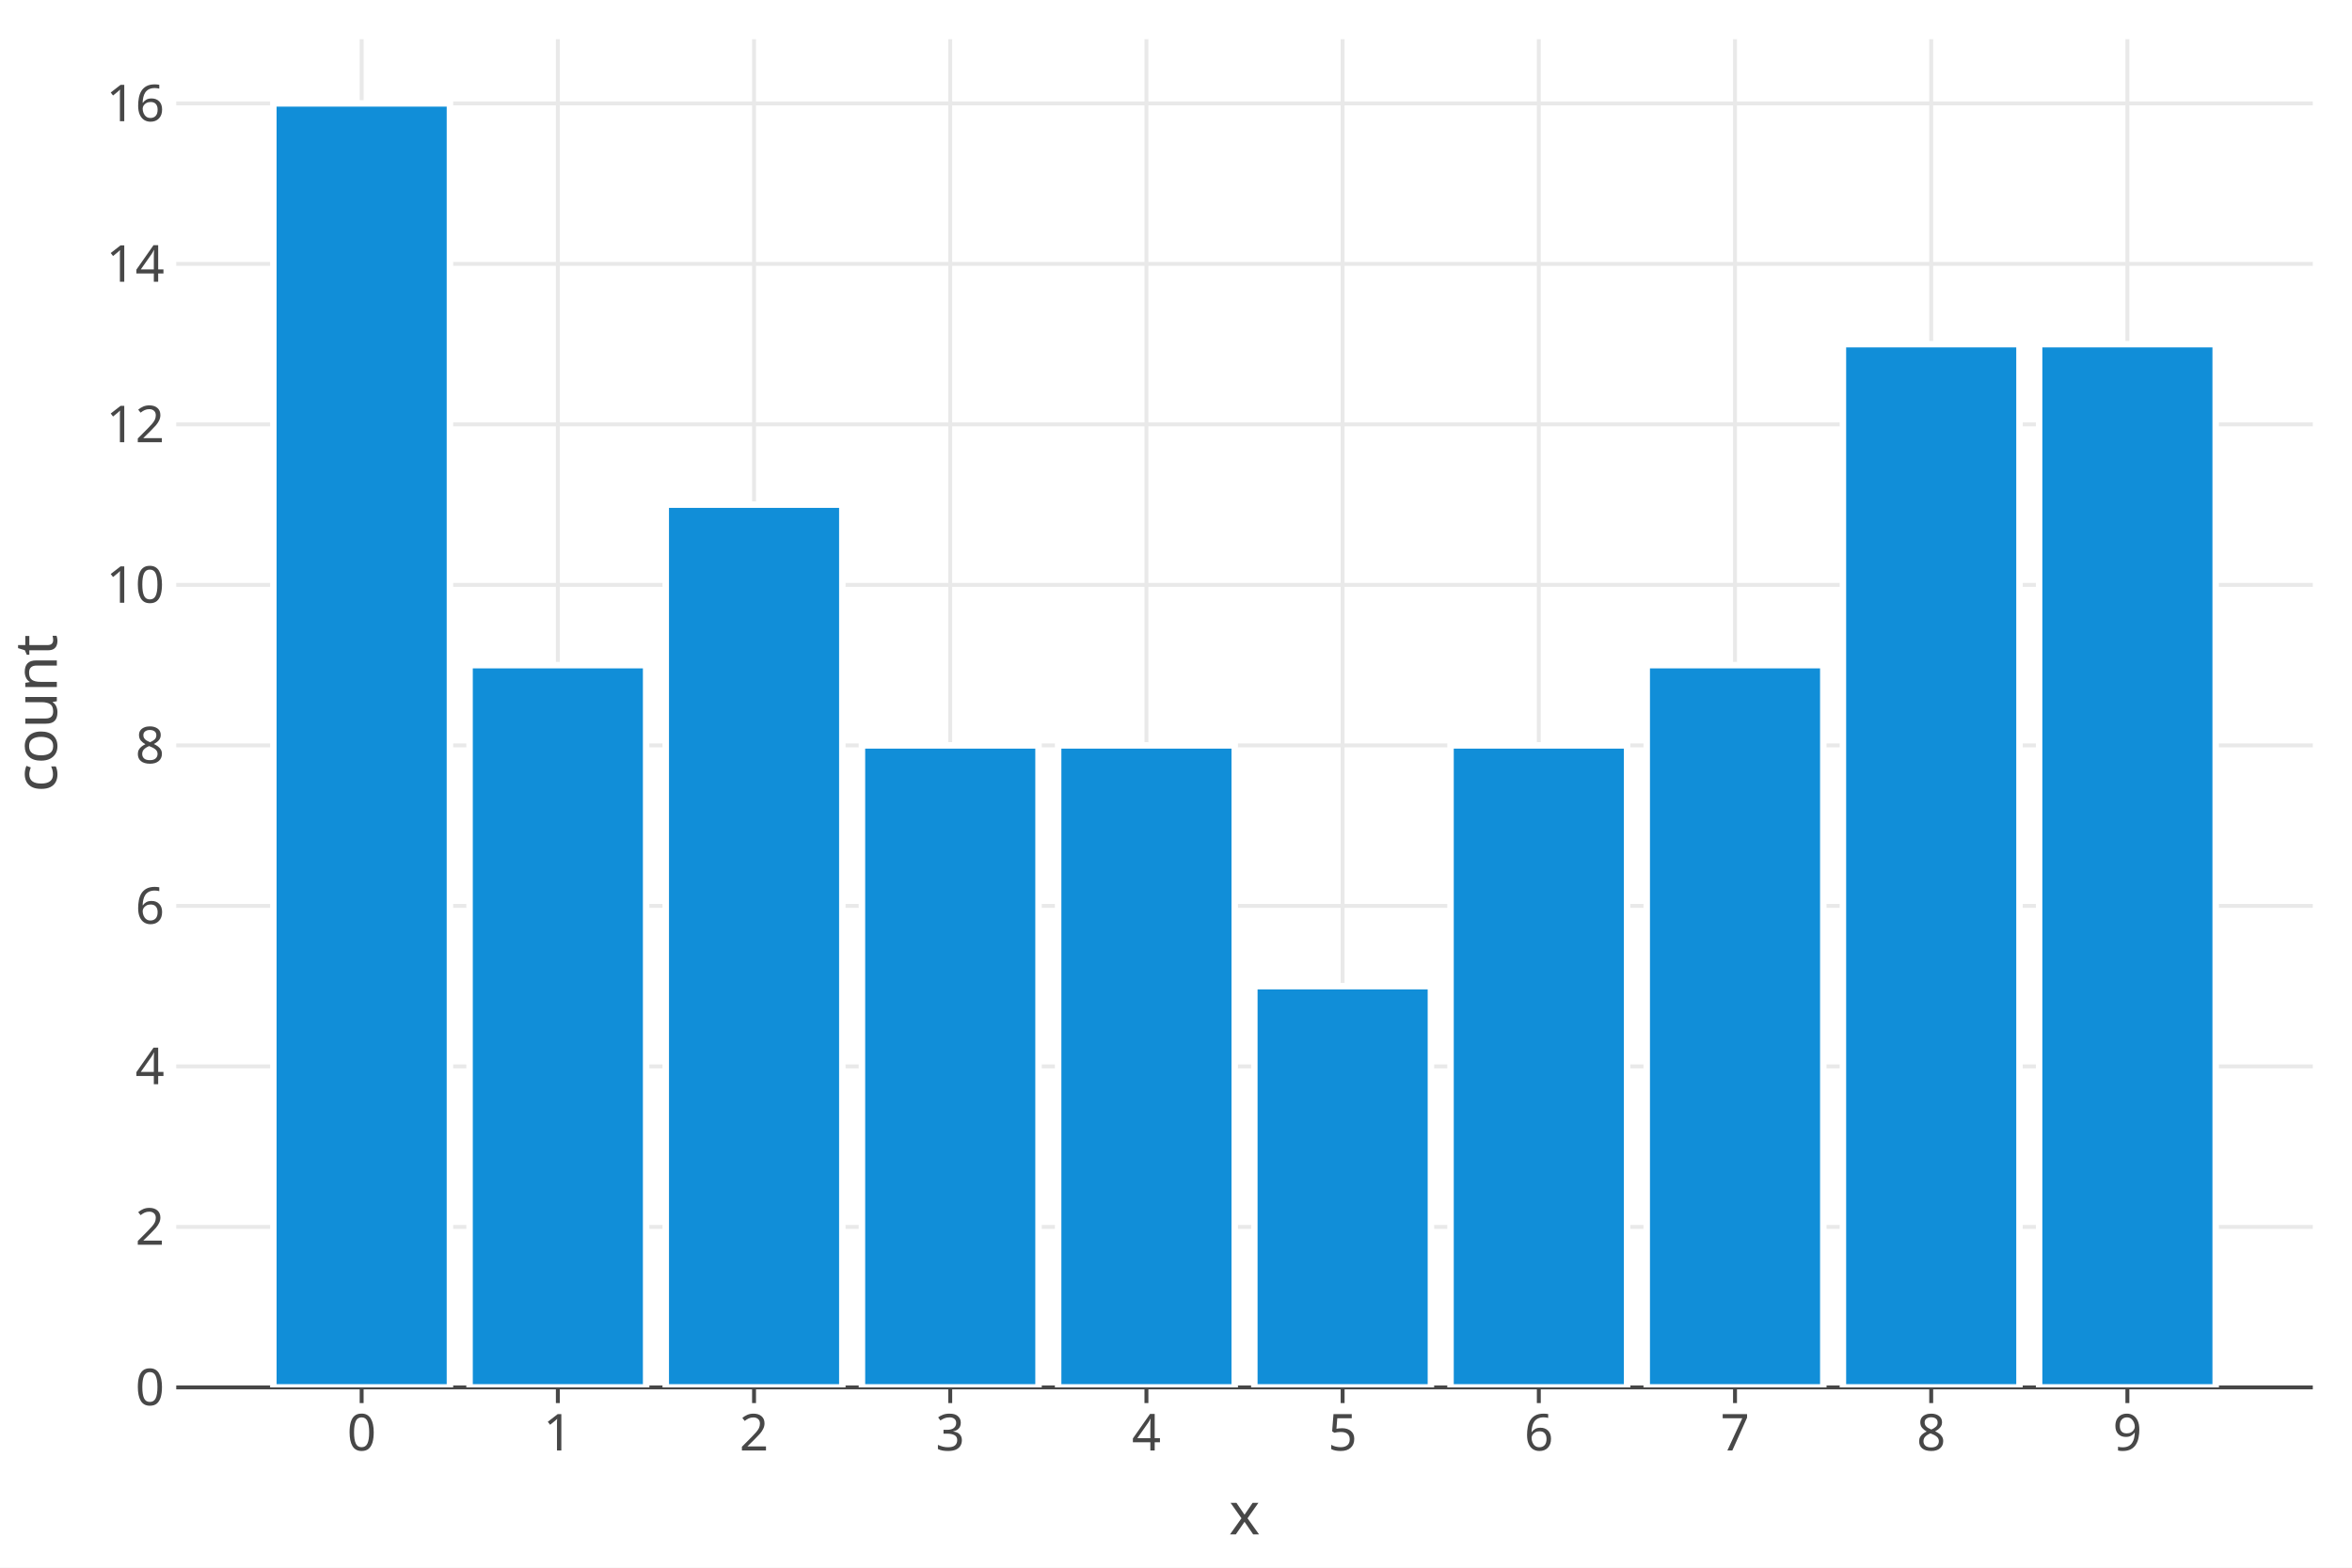
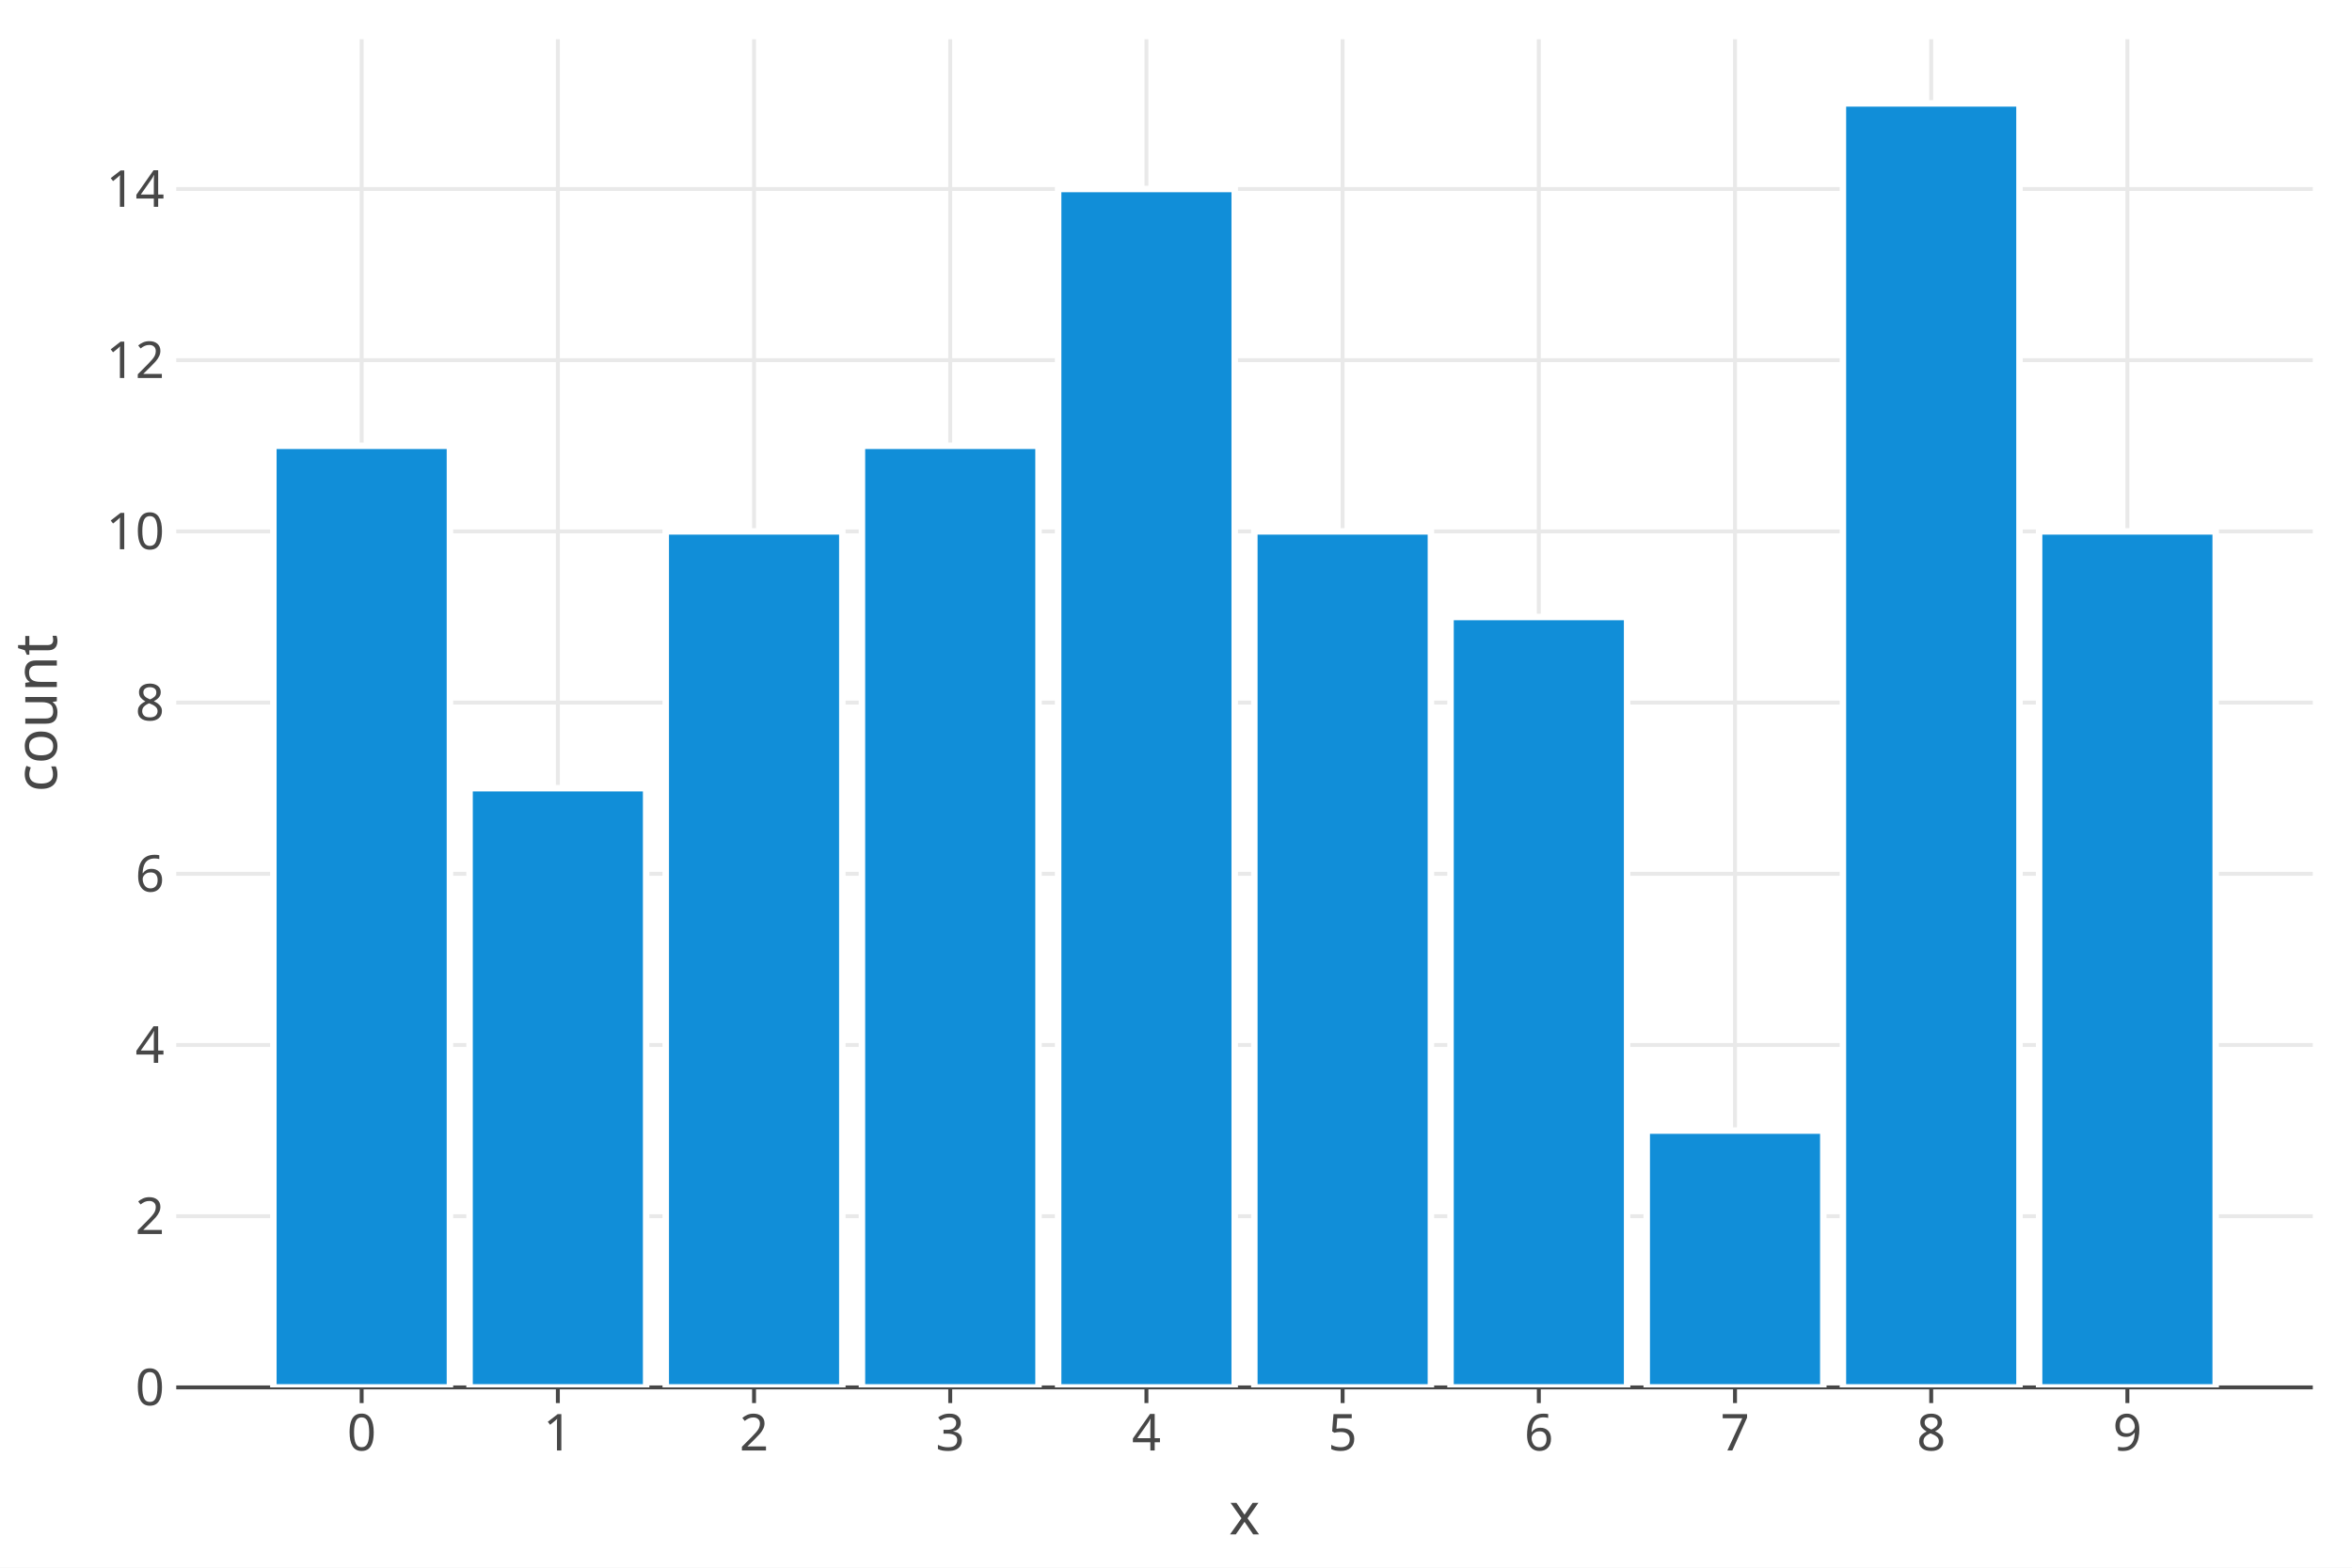
<svg xmlns="http://www.w3.org/2000/svg" class="plt-container" width="600.0" height="400.0">
  <style type="text/css">
  .plt-container {
   font-family: Lucida Grande, sans-serif;
   user-select: none;
   -webkit-user-select: none;
   -moz-user-select: none;
   -ms-user-select: none;
}
text {
   text-rendering: optimizeLegibility;
}
- #pEuWXeX .plot-title {
+ #p12UjAj .plot-title {
   fill: #474747;
   font-family: Lucida Grande, sans-serif;
   font-size: 16.0px;
   font-weight: normal;
   font-style: normal;   
}
- #pEuWXeX .plot-subtitle {
+ #p12UjAj .plot-subtitle {
   fill: #474747;
   font-family: Lucida Grande, sans-serif;
   font-size: 15.0px;
   font-weight: normal;
   font-style: normal;   
}
- #pEuWXeX .plot-caption {
-    fill: #474747;
-    font-family: Lucida Grande, sans-serif;
-    font-size: 13.0px;
-    font-weight: normal;
-    font-style: normal;   
- }
- #pEuWXeX .legend-title {
+ #p12UjAj .plot-caption {
+    fill: #474747;
+    font-family: Lucida Grande, sans-serif;
+    font-size: 13.0px;
+    font-weight: normal;
+    font-style: normal;   
+ }
+ #p12UjAj .legend-title {
   fill: #474747;
   font-family: Lucida Grande, sans-serif;
   font-size: 15.0px;
   font-weight: normal;
   font-style: normal;   
}
- #pEuWXeX .legend-item {
-    fill: #474747;
-    font-family: Lucida Grande, sans-serif;
-    font-size: 13.0px;
-    font-weight: normal;
-    font-style: normal;   
- }
- #pEuWXeX .axis-title-x {
+ #p12UjAj .legend-item {
+    fill: #474747;
+    font-family: Lucida Grande, sans-serif;
+    font-size: 13.0px;
+    font-weight: normal;
+    font-style: normal;   
+ }
+ #p12UjAj .axis-title-x {
   fill: #474747;
   font-family: Lucida Grande, sans-serif;
   font-size: 15.0px;
   font-weight: normal;
   font-style: normal;   
}
- #pEuWXeX .axis-text-x {
-    fill: #474747;
-    font-family: Lucida Grande, sans-serif;
-    font-size: 13.0px;
-    font-weight: normal;
-    font-style: normal;   
- }
- #dxrlztW .axis-tooltip-text-x {
+ #p12UjAj .axis-text-x {
+    fill: #474747;
+    font-family: Lucida Grande, sans-serif;
+    font-size: 13.0px;
+    font-weight: normal;
+    font-style: normal;   
+ }
+ #dGFnN2C .axis-tooltip-text-x {
   fill: #ffffff;
   font-family: Lucida Grande, sans-serif;
   font-size: 13.0px;
   font-weight: normal;
   font-style: normal;   
}
- #pEuWXeX .axis-title-y {
+ #p12UjAj .axis-title-y {
   fill: #474747;
   font-family: Lucida Grande, sans-serif;
   font-size: 15.0px;
   font-weight: normal;
   font-style: normal;   
}
- #pEuWXeX .axis-text-y {
-    fill: #474747;
-    font-family: Lucida Grande, sans-serif;
-    font-size: 13.0px;
-    font-weight: normal;
-    font-style: normal;   
- }
- #dxrlztW .axis-tooltip-text-y {
+ #p12UjAj .axis-text-y {
+    fill: #474747;
+    font-family: Lucida Grande, sans-serif;
+    font-size: 13.0px;
+    font-weight: normal;
+    font-style: normal;   
+ }
+ #dGFnN2C .axis-tooltip-text-y {
   fill: #ffffff;
   font-family: Lucida Grande, sans-serif;
   font-size: 13.0px;
   font-weight: normal;
   font-style: normal;   
}
- #pEuWXeX .facet-strip-text-x {
-    fill: #474747;
-    font-family: Lucida Grande, sans-serif;
-    font-size: 13.0px;
-    font-weight: normal;
-    font-style: normal;   
- }
- #pEuWXeX .facet-strip-text-y {
-    fill: #474747;
-    font-family: Lucida Grande, sans-serif;
-    font-size: 13.0px;
-    font-weight: normal;
-    font-style: normal;   
- }
- #dxrlztW .tooltip-text {
-    fill: #474747;
-    font-family: Lucida Grande, sans-serif;
-    font-size: 13.0px;
-    font-weight: normal;
-    font-style: normal;   
- }
- #dxrlztW .tooltip-title {
+ #p12UjAj .facet-strip-text-x {
+    fill: #474747;
+    font-family: Lucida Grande, sans-serif;
+    font-size: 13.0px;
+    font-weight: normal;
+    font-style: normal;   
+ }
+ #p12UjAj .facet-strip-text-y {
+    fill: #474747;
+    font-family: Lucida Grande, sans-serif;
+    font-size: 13.0px;
+    font-weight: normal;
+    font-style: normal;   
+ }
+ #dGFnN2C .tooltip-text {
+    fill: #474747;
+    font-family: Lucida Grande, sans-serif;
+    font-size: 13.0px;
+    font-weight: normal;
+    font-style: normal;   
+ }
+ #dGFnN2C .tooltip-title {
   fill: #474747;
   font-family: Lucida Grande, sans-serif;
   font-size: 13.0px;
   font-weight: bold;
   font-style: normal;   
}
- #dxrlztW .tooltip-label {
+ #dGFnN2C .tooltip-label {
   fill: #474747;
   font-family: Lucida Grande, sans-serif;
   font-size: 13.0px;
   font-weight: bold;
   font-style: normal;   
}

  </style>
-   <g id="pEuWXeX">
+   <g id="p12UjAj">
    <path fill-rule="evenodd" fill="rgb(255,255,255)" fill-opacity="1.0" d="M0.0 0.0 L0.0 400.0 L600.0 400.0 L600.0 0.0 Z">
    </path>
    <g transform="translate(23.0 10.0 ) ">
      <g transform="translate(21.96121 0.0 ) ">
        <line x1="47.297" y1="344.0" x2="47.297" y2="0.0" stroke="rgb(233,233,233)" stroke-opacity="1.0" stroke-width="1.0" fill="none">
        </line>
        <line x1="97.346" y1="344.0" x2="97.346" y2="0.0" stroke="rgb(233,233,233)" stroke-opacity="1.0" stroke-width="1.0" fill="none">
        </line>
        <line x1="147.396" y1="344.0" x2="147.396" y2="0.0" stroke="rgb(233,233,233)" stroke-opacity="1.0" stroke-width="1.0" fill="none">
        </line>
        <line x1="197.445" y1="344.0" x2="197.445" y2="0.0" stroke="rgb(233,233,233)" stroke-opacity="1.0" stroke-width="1.0" fill="none">
        </line>
        <line x1="247.495" y1="344.0" x2="247.495" y2="0.0" stroke="rgb(233,233,233)" stroke-opacity="1.0" stroke-width="1.0" fill="none">
        </line>
        <line x1="297.544" y1="344.0" x2="297.544" y2="0.0" stroke="rgb(233,233,233)" stroke-opacity="1.0" stroke-width="1.0" fill="none">
        </line>
        <line x1="347.594" y1="344.0" x2="347.594" y2="0.0" stroke="rgb(233,233,233)" stroke-opacity="1.0" stroke-width="1.0" fill="none">
        </line>
        <line x1="397.643" y1="344.0" x2="397.643" y2="0.0" stroke="rgb(233,233,233)" stroke-opacity="1.0" stroke-width="1.0" fill="none">
        </line>
        <line x1="447.693" y1="344.0" x2="447.693" y2="0.0" stroke="rgb(233,233,233)" stroke-opacity="1.0" stroke-width="1.0" fill="none">
        </line>
        <line x1="497.742" y1="344.0" x2="497.742" y2="0.0" stroke="rgb(233,233,233)" stroke-opacity="1.0" stroke-width="1.0" fill="none">
        </line>
      </g>
      <g transform="translate(21.96121 344.0 ) ">
        <g transform="translate(47.29675 0.0 ) ">
          <line stroke-width="1.0" stroke="rgb(71,71,71)" stroke-opacity="1.0" x2="0.0" y2="4.0">
          </line>
          <g transform="translate(0.0 7.0 ) ">
            <text class="axis-text-x" text-anchor="middle" dy="0.7em">
              <tspan>0</tspan>
            </text>
          </g>
        </g>
        <g transform="translate(97.34623 0.0 ) ">
          <line stroke-width="1.0" stroke="rgb(71,71,71)" stroke-opacity="1.0" x2="0.0" y2="4.0">
          </line>
          <g transform="translate(0.0 7.0 ) ">
            <text class="axis-text-x" text-anchor="middle" dy="0.7em">
              <tspan>1</tspan>
            </text>
          </g>
        </g>
        <g transform="translate(147.3957 0.0 ) ">
          <line stroke-width="1.0" stroke="rgb(71,71,71)" stroke-opacity="1.0" x2="0.0" y2="4.0">
          </line>
          <g transform="translate(0.0 7.0 ) ">
            <text class="axis-text-x" text-anchor="middle" dy="0.7em">
              <tspan>2</tspan>
            </text>
          </g>
        </g>
        <g transform="translate(197.4452 0.0 ) ">
          <line stroke-width="1.0" stroke="rgb(71,71,71)" stroke-opacity="1.0" x2="0.0" y2="4.0">
          </line>
          <g transform="translate(0.0 7.0 ) ">
            <text class="axis-text-x" text-anchor="middle" dy="0.7em">
              <tspan>3</tspan>
            </text>
          </g>
        </g>
        <g transform="translate(247.4947 0.0 ) ">
          <line stroke-width="1.0" stroke="rgb(71,71,71)" stroke-opacity="1.0" x2="0.0" y2="4.0">
          </line>
          <g transform="translate(0.0 7.0 ) ">
            <text class="axis-text-x" text-anchor="middle" dy="0.7em">
              <tspan>4</tspan>
            </text>
          </g>
        </g>
        <g transform="translate(297.5441 0.0 ) ">
          <line stroke-width="1.0" stroke="rgb(71,71,71)" stroke-opacity="1.0" x2="0.0" y2="4.0">
          </line>
          <g transform="translate(0.0 7.0 ) ">
            <text class="axis-text-x" text-anchor="middle" dy="0.7em">
              <tspan>5</tspan>
            </text>
          </g>
        </g>
        <g transform="translate(347.5936 0.0 ) ">
          <line stroke-width="1.0" stroke="rgb(71,71,71)" stroke-opacity="1.0" x2="0.0" y2="4.0">
          </line>
          <g transform="translate(0.0 7.0 ) ">
            <text class="axis-text-x" text-anchor="middle" dy="0.7em">
              <tspan>6</tspan>
            </text>
          </g>
        </g>
        <g transform="translate(397.6431 0.0 ) ">
          <line stroke-width="1.0" stroke="rgb(71,71,71)" stroke-opacity="1.0" x2="0.0" y2="4.0">
          </line>
          <g transform="translate(0.0 7.0 ) ">
            <text class="axis-text-x" text-anchor="middle" dy="0.7em">
              <tspan>7</tspan>
            </text>
          </g>
        </g>
        <g transform="translate(447.6926 0.0 ) ">
          <line stroke-width="1.0" stroke="rgb(71,71,71)" stroke-opacity="1.0" x2="0.0" y2="4.0">
          </line>
          <g transform="translate(0.0 7.0 ) ">
            <text class="axis-text-x" text-anchor="middle" dy="0.7em">
              <tspan>8</tspan>
            </text>
          </g>
        </g>
        <g transform="translate(497.742 0.0 ) ">
          <line stroke-width="1.0" stroke="rgb(71,71,71)" stroke-opacity="1.0" x2="0.0" y2="4.0">
          </line>
          <g transform="translate(0.0 7.0 ) ">
            <text class="axis-text-x" text-anchor="middle" dy="0.7em">
              <tspan>9</tspan>
            </text>
          </g>
        </g>
        <line x1="0.0" y1="0.0" x2="545.039" y2="0.0" stroke-width="1.0" stroke="rgb(71,71,71)" stroke-opacity="1.0">
        </line>
      </g>
      <g transform="translate(21.96121 0.0 ) ">
-         <line x1="0.0" y1="303.048" x2="545.039" y2="303.048" stroke="rgb(233,233,233)" stroke-opacity="1.0" stroke-width="1.0" fill="none">
-         </line>
-         <line x1="0.0" y1="262.095" x2="545.039" y2="262.095" stroke="rgb(233,233,233)" stroke-opacity="1.0" stroke-width="1.0" fill="none">
-         </line>
-         <line x1="0.0" y1="221.143" x2="545.039" y2="221.143" stroke="rgb(233,233,233)" stroke-opacity="1.0" stroke-width="1.0" fill="none">
-         </line>
-         <line x1="0.0" y1="180.19" x2="545.039" y2="180.19" stroke="rgb(233,233,233)" stroke-opacity="1.0" stroke-width="1.0" fill="none">
-         </line>
-         <line x1="0.0" y1="139.238" x2="545.039" y2="139.238" stroke="rgb(233,233,233)" stroke-opacity="1.0" stroke-width="1.0" fill="none">
-         </line>
-         <line x1="0.0" y1="98.286" x2="545.039" y2="98.286" stroke="rgb(233,233,233)" stroke-opacity="1.0" stroke-width="1.0" fill="none">
-         </line>
-         <line x1="0.0" y1="57.333" x2="545.039" y2="57.333" stroke="rgb(233,233,233)" stroke-opacity="1.0" stroke-width="1.0" fill="none">
-         </line>
-         <line x1="0.0" y1="16.381" x2="545.039" y2="16.381" stroke="rgb(233,233,233)" stroke-opacity="1.0" stroke-width="1.0" fill="none">
+         <line x1="0.0" y1="300.317" x2="545.039" y2="300.317" stroke="rgb(233,233,233)" stroke-opacity="1.0" stroke-width="1.0" fill="none">
+         </line>
+         <line x1="0.0" y1="256.635" x2="545.039" y2="256.635" stroke="rgb(233,233,233)" stroke-opacity="1.0" stroke-width="1.0" fill="none">
+         </line>
+         <line x1="0.0" y1="212.952" x2="545.039" y2="212.952" stroke="rgb(233,233,233)" stroke-opacity="1.0" stroke-width="1.0" fill="none">
+         </line>
+         <line x1="0.0" y1="169.27" x2="545.039" y2="169.27" stroke="rgb(233,233,233)" stroke-opacity="1.0" stroke-width="1.0" fill="none">
+         </line>
+         <line x1="0.0" y1="125.587" x2="545.039" y2="125.587" stroke="rgb(233,233,233)" stroke-opacity="1.0" stroke-width="1.0" fill="none">
+         </line>
+         <line x1="0.0" y1="81.905" x2="545.039" y2="81.905" stroke="rgb(233,233,233)" stroke-opacity="1.0" stroke-width="1.0" fill="none">
+         </line>
+         <line x1="0.0" y1="38.222" x2="545.039" y2="38.222" stroke="rgb(233,233,233)" stroke-opacity="1.0" stroke-width="1.0" fill="none">
        </line>
      </g>
      <g transform="translate(21.96121 0.0 ) ">
        <g transform="translate(0.0 344.0 ) ">
          <g transform="translate(-3.0 0.0 ) ">
            <text class="axis-text-y" text-anchor="end" dy="0.35em">
              <tspan>0</tspan>
            </text>
          </g>
        </g>
-         <g transform="translate(0.0 303.0476 ) ">
+         <g transform="translate(0.0 300.3175 ) ">
          <g transform="translate(-3.0 0.0 ) ">
            <text class="axis-text-y" text-anchor="end" dy="0.35em">
              <tspan>2</tspan>
            </text>
          </g>
        </g>
-         <g transform="translate(0.0 262.0952 ) ">
+         <g transform="translate(0.0 256.6349 ) ">
          <g transform="translate(-3.0 0.0 ) ">
            <text class="axis-text-y" text-anchor="end" dy="0.35em">
              <tspan>4</tspan>
            </text>
          </g>
        </g>
-         <g transform="translate(0.0 221.1429 ) ">
+         <g transform="translate(0.0 212.9524 ) ">
          <g transform="translate(-3.0 0.0 ) ">
            <text class="axis-text-y" text-anchor="end" dy="0.35em">
              <tspan>6</tspan>
            </text>
          </g>
        </g>
-         <g transform="translate(0.0 180.1905 ) ">
+         <g transform="translate(0.0 169.2698 ) ">
          <g transform="translate(-3.0 0.0 ) ">
            <text class="axis-text-y" text-anchor="end" dy="0.35em">
              <tspan>8</tspan>
            </text>
          </g>
        </g>
-         <g transform="translate(0.0 139.2381 ) ">
+         <g transform="translate(0.0 125.5873 ) ">
          <g transform="translate(-3.0 0.0 ) ">
            <text class="axis-text-y" text-anchor="end" dy="0.35em">
              <tspan>10</tspan>
            </text>
          </g>
        </g>
-         <g transform="translate(0.0 98.28571 ) ">
+         <g transform="translate(0.0 81.90476 ) ">
          <g transform="translate(-3.0 0.0 ) ">
            <text class="axis-text-y" text-anchor="end" dy="0.35em">
              <tspan>12</tspan>
            </text>
          </g>
        </g>
-         <g transform="translate(0.0 57.33333 ) ">
+         <g transform="translate(0.0 38.22222 ) ">
          <g transform="translate(-3.0 0.0 ) ">
            <text class="axis-text-y" text-anchor="end" dy="0.35em">
              <tspan>14</tspan>
            </text>
          </g>
        </g>
-         <g transform="translate(0.0 16.38095 ) ">
-           <g transform="translate(-3.0 0.0 ) ">
-             <text class="axis-text-y" text-anchor="end" dy="0.35em">
-               <tspan>16</tspan>
-             </text>
-           </g>
-         </g>
-       </g>
-       <g transform="translate(21.96121 0.0 ) " clip-path="url(#cMspgs4)" clip-bounds-jfx="[rect (0.0, 0.0), (545.039, 344.0)]">
+       </g>
+       <g transform="translate(21.96121 0.0 ) " clip-path="url(#czrYJaw)" clip-bounds-jfx="[rect (0.0, 0.0), (545.039, 344.0)]">
        <defs>
-           <clipPath id="cMspgs4">
+           <clipPath id="czrYJaw">
            <rect x="0.0" y="0.0" width="545.039" height="344.0">
            </rect>
          </clipPath>
        </defs>
-         <rect x="174.923" y="180.19" height="163.81" width="45.045" stroke="rgb(255,255,255)" stroke-opacity="1.0" fill="rgb(17,142,216)" fill-opacity="1.0" stroke-width="1.65">
-         </rect>
-         <rect x="275.022" y="241.619" height="102.381" width="45.045" stroke="rgb(255,255,255)" stroke-opacity="1.0" fill="rgb(17,142,216)" fill-opacity="1.0" stroke-width="1.65">
-         </rect>
-         <rect x="325.071" y="180.19" height="163.81" width="45.045" stroke="rgb(255,255,255)" stroke-opacity="1.0" fill="rgb(17,142,216)" fill-opacity="1.0" stroke-width="1.65">
-         </rect>
-         <rect x="375.121" y="159.714" height="184.286" width="45.045" stroke="rgb(255,255,255)" stroke-opacity="1.0" fill="rgb(17,142,216)" fill-opacity="1.0" stroke-width="1.65">
-         </rect>
-         <rect x="425.17" y="77.81" height="266.19" width="45.045" stroke="rgb(255,255,255)" stroke-opacity="1.0" fill="rgb(17,142,216)" fill-opacity="1.0" stroke-width="1.65">
-         </rect>
-         <rect x="74.824" y="159.714" height="184.286" width="45.045" stroke="rgb(255,255,255)" stroke-opacity="1.0" fill="rgb(17,142,216)" fill-opacity="1.0" stroke-width="1.65">
-         </rect>
-         <rect x="475.22" y="77.81" height="266.19" width="45.045" stroke="rgb(255,255,255)" stroke-opacity="1.0" fill="rgb(17,142,216)" fill-opacity="1.0" stroke-width="1.65">
-         </rect>
-         <rect x="24.774" y="16.381" height="327.619" width="45.045" stroke="rgb(255,255,255)" stroke-opacity="1.0" fill="rgb(17,142,216)" fill-opacity="1.0" stroke-width="1.65">
-         </rect>
-         <rect x="124.873" y="118.762" height="225.238" width="45.045" stroke="rgb(255,255,255)" stroke-opacity="1.0" fill="rgb(17,142,216)" fill-opacity="1.0" stroke-width="1.65">
-         </rect>
-         <rect x="224.972" y="180.19" height="163.81" width="45.045" stroke="rgb(255,255,255)" stroke-opacity="1.0" fill="rgb(17,142,216)" fill-opacity="1.0" stroke-width="1.65">
+         <rect x="375.121" y="278.476" height="65.524" width="45.045" stroke="rgb(255,255,255)" stroke-opacity="1.0" fill="rgb(17,142,216)" fill-opacity="1.0" stroke-width="1.65">
+         </rect>
+         <rect x="24.774" y="103.746" height="240.254" width="45.045" stroke="rgb(255,255,255)" stroke-opacity="1.0" fill="rgb(17,142,216)" fill-opacity="1.0" stroke-width="1.65">
+         </rect>
+         <rect x="275.022" y="125.587" height="218.413" width="45.045" stroke="rgb(255,255,255)" stroke-opacity="1.0" fill="rgb(17,142,216)" fill-opacity="1.0" stroke-width="1.65">
+         </rect>
+         <rect x="174.923" y="103.746" height="240.254" width="45.045" stroke="rgb(255,255,255)" stroke-opacity="1.0" fill="rgb(17,142,216)" fill-opacity="1.0" stroke-width="1.65">
+         </rect>
+         <rect x="425.17" y="16.381" height="327.619" width="45.045" stroke="rgb(255,255,255)" stroke-opacity="1.0" fill="rgb(17,142,216)" fill-opacity="1.0" stroke-width="1.65">
+         </rect>
+         <rect x="74.824" y="191.111" height="152.889" width="45.045" stroke="rgb(255,255,255)" stroke-opacity="1.0" fill="rgb(17,142,216)" fill-opacity="1.0" stroke-width="1.65">
+         </rect>
+         <rect x="325.071" y="147.429" height="196.571" width="45.045" stroke="rgb(255,255,255)" stroke-opacity="1.0" fill="rgb(17,142,216)" fill-opacity="1.0" stroke-width="1.65">
+         </rect>
+         <rect x="475.22" y="125.587" height="218.413" width="45.045" stroke="rgb(255,255,255)" stroke-opacity="1.0" fill="rgb(17,142,216)" fill-opacity="1.0" stroke-width="1.65">
+         </rect>
+         <rect x="224.972" y="38.222" height="305.778" width="45.045" stroke="rgb(255,255,255)" stroke-opacity="1.0" fill="rgb(17,142,216)" fill-opacity="1.0" stroke-width="1.65">
+         </rect>
+         <rect x="124.873" y="125.587" height="218.413" width="45.045" stroke="rgb(255,255,255)" stroke-opacity="1.0" fill="rgb(17,142,216)" fill-opacity="1.0" stroke-width="1.65">
        </rect>
      </g>
    </g>
    <g transform="translate(14.5 182.0 ) rotate(-90.0 ) ">
      <text class="axis-title-y" y="0.0" text-anchor="middle">
        <tspan>count</tspan>
      </text>
    </g>
    <g transform="translate(317.4806 391.5 ) ">
      <text class="axis-title-x" y="0.0" text-anchor="middle">
        <tspan>x</tspan>
      </text>
    </g>
    <path fill="rgb(0,0,0)" fill-opacity="0.0" stroke="rgb(71,71,71)" stroke-opacity="1.0" stroke-width="0.0" d="M0.0 0.0 L0.0 400.0 L600.0 400.0 L600.0 0.0 Z">
    </path>
  </g>
-   <g id="dxrlztW">
+   <g id="dGFnN2C">
  </g>
</svg>
